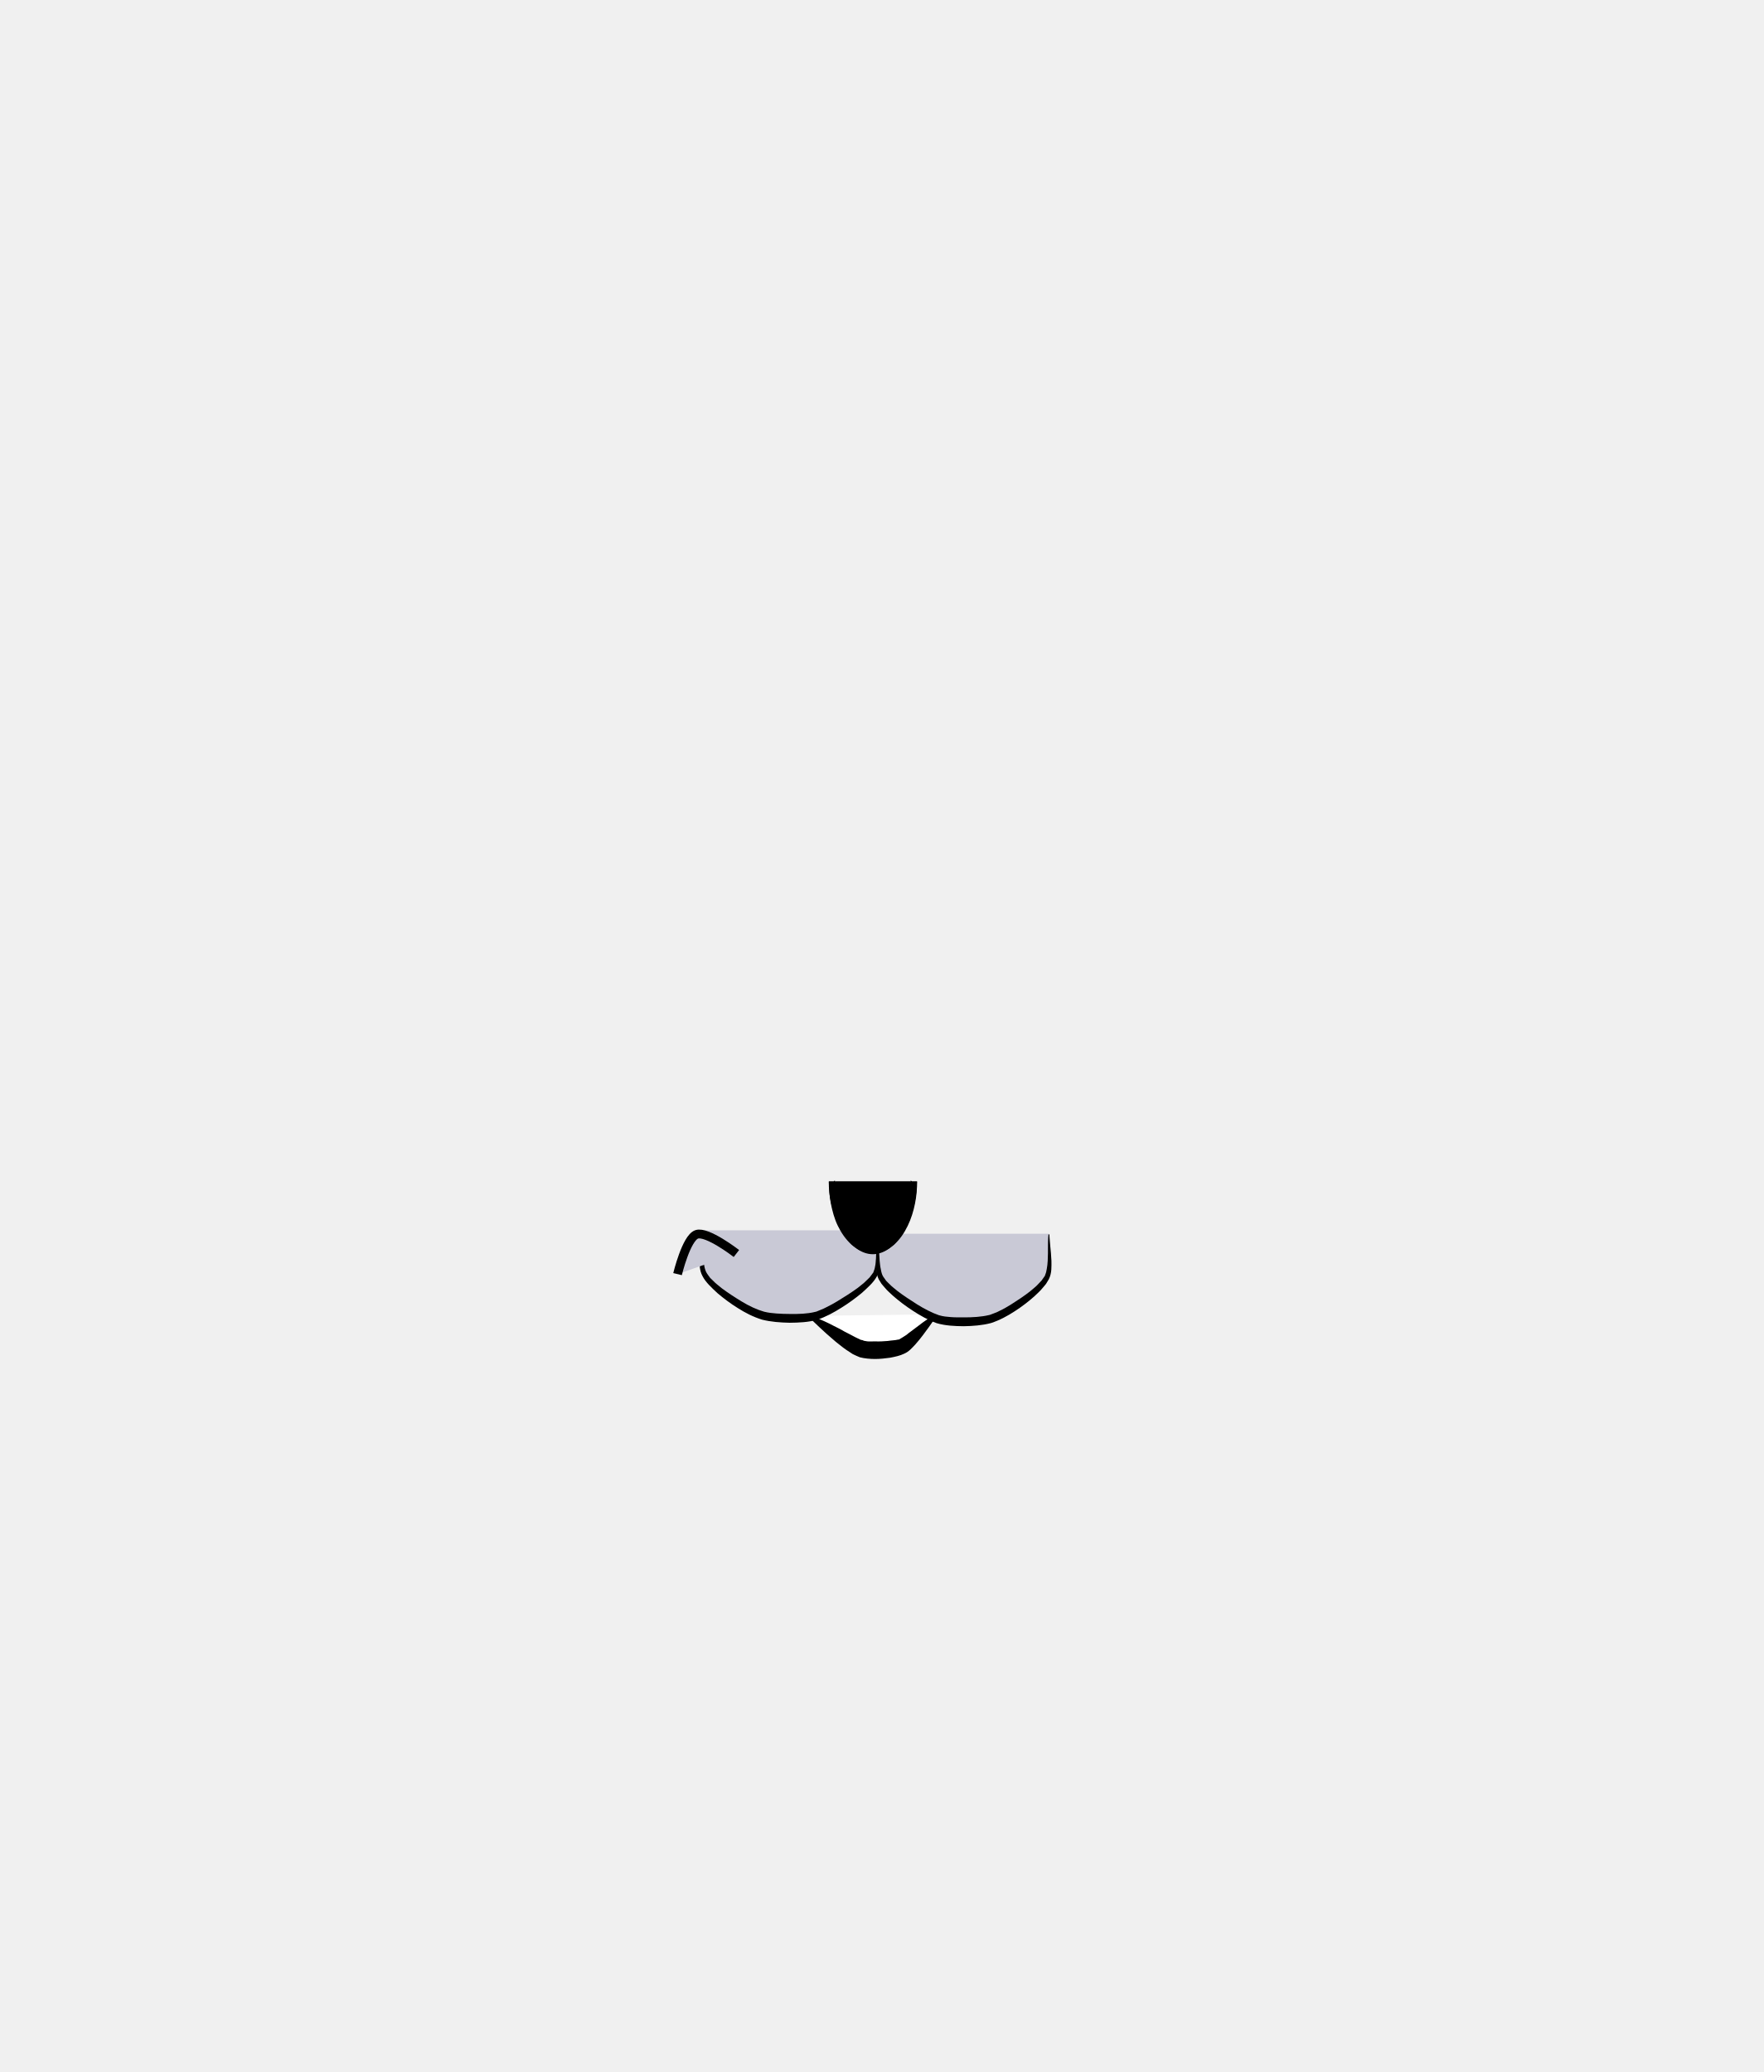
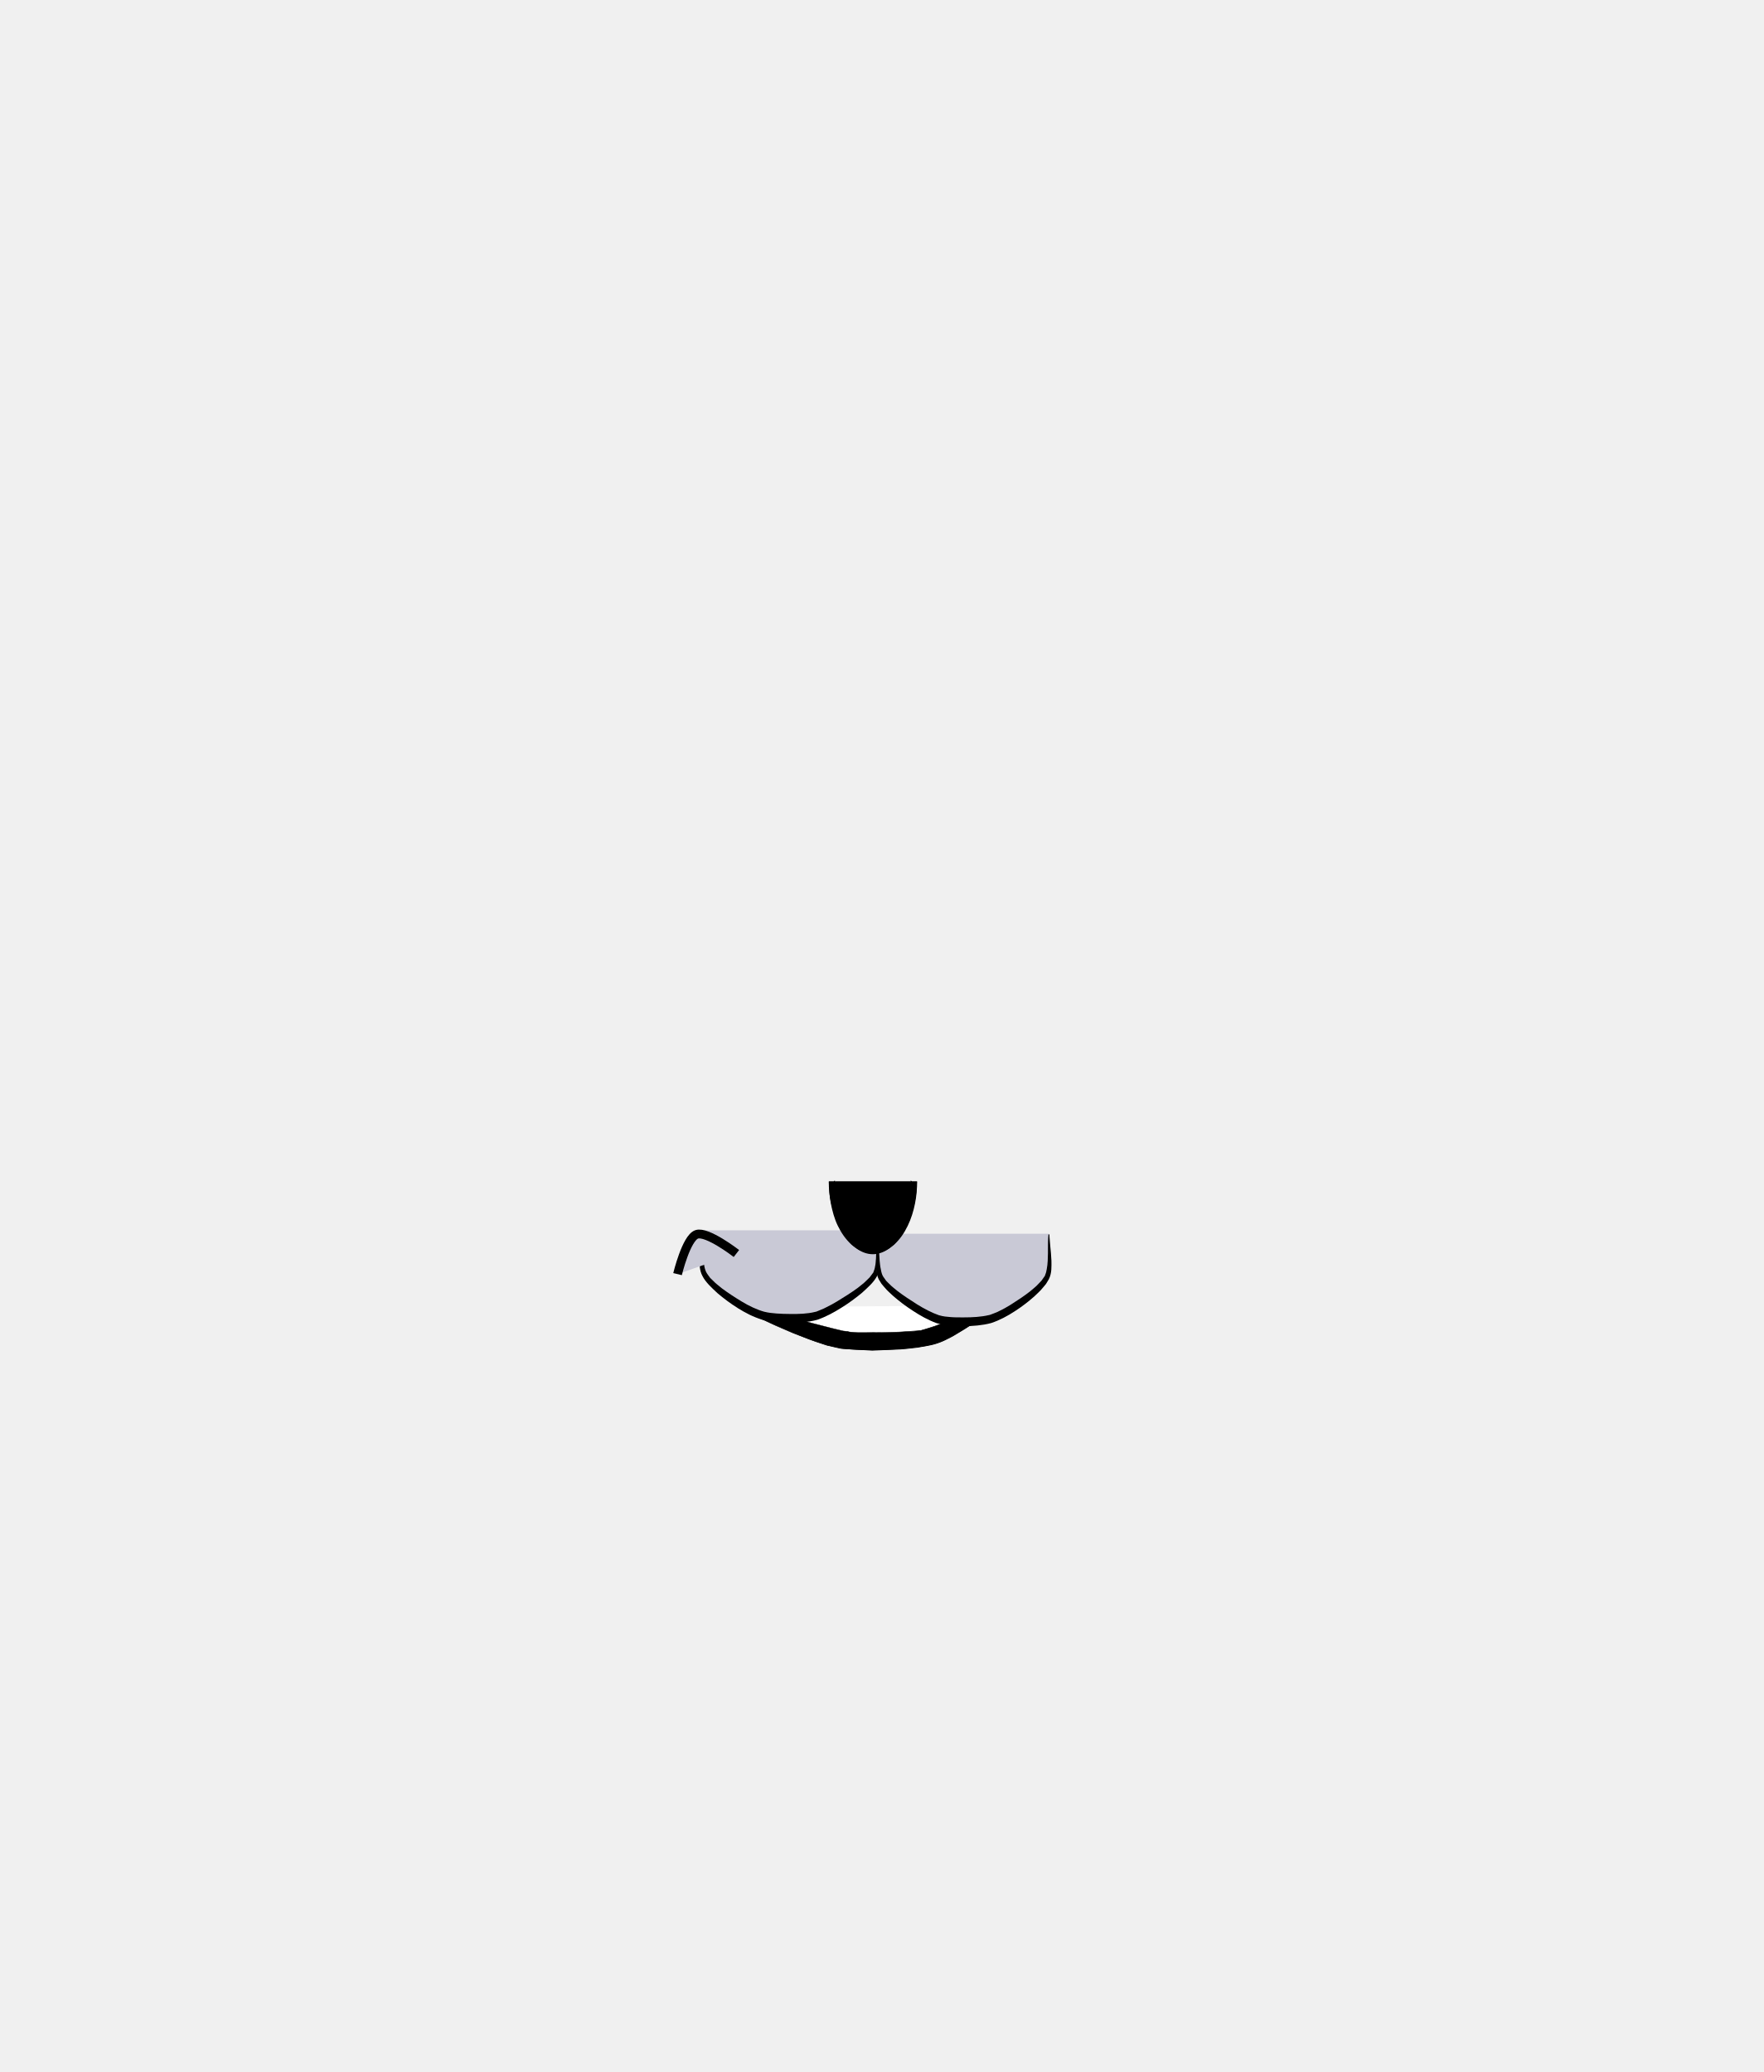
<svg xmlns="http://www.w3.org/2000/svg" version="1.1" id="Layer_1" x="0px" y="0px" width="200px" height="235px" viewBox="0 0 200 235" enable-background="new 0 0 200 235" xml:space="preserve">
  <g id="Ext">
</g>
  <g id="Guides">
</g>
  <g id="_x31_2_Col_Grid_1_" display="none" enable-background="new    ">
    <g id="Rectangle_xA0_Image_23_" display="inline" opacity="0.102">
	</g>
    <g id="Rectangle_xA0_Image_21_" display="inline" opacity="0.102">
	</g>
    <g id="Rectangle_xA0_Image_19_" display="inline" opacity="0.102">
	</g>
    <g id="Rectangle_xA0_Image_17_" display="inline" opacity="0.102">
	</g>
    <g id="Rectangle_xA0_Image_15_" display="inline" opacity="0.102">
	</g>
    <g id="Rectangle_xA0_Image_13_" display="inline" opacity="0.102">
	</g>
    <g id="Rectangle_xA0_Image_11_" display="inline" opacity="0.102">
	</g>
    <g id="Rectangle_xA0_Image_9_" display="inline" opacity="0.102">
	</g>
    <g id="Rectangle_xA0_Image_7_" display="inline" opacity="0.102">
	</g>
    <g id="Rectangle_xA0_Image_5_" display="inline" opacity="0.102">
	</g>
    <g id="Rectangle_xA0_Image_3_" display="inline" opacity="0.102">
	</g>
    <g id="Rectangle_xA0_Image_1_" display="inline" opacity="0.102">
	</g>
  </g>
  <g id="Bg">
</g>
  <g id="main">
    <g id="Progress">
	</g>
    <g id="Text">
	</g>
  </g>
  <g id="pane">
</g>
  <g>
    <g>
-       <path fill="#FFFFFF" d="M91.75,149.25c0,0,3.998,3.987,5.75,4.5c1.266,0.37,4.125,0.187,5.25-0.5    c1.158-0.707,3.453-4.188,3.453-4.188" />
-       <path d="M91.82,149.179c0,0,0.304,0.1,0.793,0.298c0.487,0.2,1.169,0.497,1.923,0.896c0.382,0.194,0.797,0.388,1.2,0.634    c0.413,0.202,0.861,0.452,1.26,0.657c0.201,0.094,0.416,0.21,0.605,0.291c0.075,0.012,0.146,0.026,0.215,0.044l0.096,0.043    l0.047,0.023l0.024,0.013l0.003,0.001c0.026,0.008-0.223-0.057-0.114-0.028l0.013,0.002l0.025,0.004l0.415,0.071    c0.155,0.032,0.183,0.002,0.279,0.011c0.128,0.009,0.381-0.002,0.616-0.005c0.473,0.023,0.959-0.003,1.424-0.044    c0.431-0.069,0.927-0.081,1.151-0.152l0.092-0.016l0.024-0.003l0.012-0.001l0.006-0.001h0.003c0.03-0.02-0.249,0.171-0.128,0.089    l0.083-0.054c0.108-0.073,0.224-0.136,0.338-0.196c0.223-0.124,0.289-0.191,0.453-0.286c0.138-0.064,0.33-0.27,0.502-0.379    c0.181-0.125,0.354-0.254,0.519-0.388c0.664-0.518,1.266-0.954,1.704-1.245c0.439-0.293,0.714-0.45,0.714-0.45l0.168,0.109    c0,0-0.606,0.964-1.639,2.327c-0.256,0.344-0.549,0.698-0.879,1.073c-0.363,0.374-0.67,0.757-1.215,1.005    c-0.507,0.25-1.06,0.357-1.618,0.466c-0.562,0.082-1.136,0.141-1.714,0.144c-0.566-0.002-1.192-0.057-1.718-0.195    c-0.293-0.109-0.539-0.241-0.804-0.361c-0.239-0.146-0.463-0.305-0.689-0.452c-0.451-0.299-0.839-0.64-1.229-0.938    c-0.37-0.321-0.719-0.624-1.042-0.904c-1.268-1.143-2.061-1.959-2.061-1.959L91.82,149.179z" />
+       <g>
+         <path fill="#FFFFFF" d="M83.825,148.25c0,0,8.057,3.986,11.588,4.5c2.552,0.37,8.313,0.188,10.581-0.5     c2.335-0.707,6.96-4.188,6.96-4.188" />
+         <path d="M83.827,148.245c0,0,1.75,0.869,4.439,2.03c0.677,0.278,1.411,0.58,2.187,0.898c0.787,0.289,1.604,0.632,2.482,0.893     c0.863,0.302,1.785,0.522,2.729,0.675c0.956,0.11,1.928,0.151,2.905,0.149c0.975,0.011,1.952-0.018,2.91-0.077     c0.958-0.053,1.901-0.134,2.805-0.271c0.912-0.107,1.758-0.333,2.532-0.667c0.759-0.347,1.452-0.728,2.079-1.105     c1.254-0.754,2.266-1.439,2.964-1.931c0.695-0.496,1.093-0.78,1.093-0.78l0.006,0.008c0,0-0.394,0.288-1.084,0.793     c-0.692,0.5-1.696,1.196-2.944,1.967c-0.622,0.385-1.317,0.778-2.08,1.137c-0.763,0.345-1.645,0.566-2.552,0.673     c-0.907,0.136-1.853,0.215-2.813,0.266c-0.96,0.057-1.938,0.083-2.915,0.069c-0.976-0.002-1.959-0.048-2.912-0.161     c-0.951-0.156-1.875-0.383-2.739-0.688c-0.878-0.265-1.695-0.609-2.481-0.903c-0.775-0.323-1.507-0.628-2.184-0.91     c-2.684-1.176-4.43-2.053-4.43-2.053L83.827,148.245z" />
+       </g>
+       <g>
+         <path d="M83.965,148.18c0,0,0.613,0.1,1.599,0.297c0.982,0.2,2.357,0.498,3.876,0.896c0.77,0.193,1.606,0.388,2.417,0.634     c0.833,0.202,1.737,0.452,2.54,0.657c0.405,0.094,0.838,0.21,1.22,0.291c0.15,0.012,0.294,0.025,0.433,0.044l0.194,0.043     l0.094,0.022l0.049,0.014l0.006,0.001c0.052,0.008-0.449-0.058-0.229-0.028l0.025,0.002l0.051,0.004l0.836,0.071     c0.312,0.032,0.368,0.002,0.562,0.011c0.258,0.01,0.769-0.002,1.243-0.005c0.953,0.023,1.932-0.003,2.871-0.044     c0.869-0.068,1.864-0.081,2.319-0.152l0.185-0.016l0.049-0.003l0.023-0.001l0.014-0.001h0.005     c0.061-0.021-0.501,0.171-0.256,0.089l0.165-0.054c0.218-0.073,0.452-0.136,0.681-0.196c0.45-0.124,0.582-0.191,0.913-0.286     c0.28-0.063,0.666-0.27,1.012-0.379c0.365-0.125,0.714-0.254,1.047-0.388c1.339-0.518,2.551-0.954,3.433-1.245     c0.886-0.293,1.441-0.45,1.441-0.45l0.338,0.109c0,0-1.22,0.964-3.303,2.326c-0.516,0.345-1.105,0.699-1.771,1.074     c-0.733,0.373-1.351,0.756-2.451,1.004c-1.022,0.25-2.136,0.357-3.261,0.467c-1.131,0.082-2.289,0.141-3.454,0.144     c-1.142-0.002-2.403-0.057-3.463-0.194c-0.59-0.109-1.086-0.242-1.62-0.361c-0.482-0.146-0.934-0.305-1.39-0.452     c-0.909-0.299-1.691-0.64-2.477-0.938c-0.745-0.32-1.448-0.623-2.1-0.903c-2.555-1.144-4.154-1.959-4.154-1.959L83.965,148.18z" />
+         <path d="M83.964,148.175c0.983,0.172,1.965,0.362,2.935,0.602c0.972,0.229,1.949,0.437,2.917,0.683     c1.935,0.496,3.86,1.024,5.805,1.477l-0.003-0.001l0.434,0.044h0.002c0.113,0.025,0.226,0.048,0.338,0.079H96.39     c-0.06,0.079-0.164,0.003-0.244,0.012l-0.032-0.004l-0.007-0.001c0.006-0.013-0.019,0.028,0.023-0.027     c-0.031-0.029-0.009-0.008-0.014-0.015l0.016,0.003l0.063,0.006l0.129,0.011l0.515,0.043c0.34,0.04,0.688,0.032,1.031,0.029     l2.068-0.022c0.688-0.018,1.382-0.01,2.063-0.047l2.063-0.137l0.002-0.001l0.271-0.021h0.002h0.005l-0.01,0.002     c0.051,0.109,0.012,0.031,0.02,0.057l-0.009,0.004l-0.018,0.006l-0.036,0.012l-0.07,0.024l-0.143,0.049l-0.035,0.013     c0.001-0.001-0.008,0.003,0-0.001c-0.041-0.112-0.012-0.031-0.017-0.058l0.018-0.006l0.072-0.023l0.144-0.047l0.576-0.167     c0.383-0.118,0.768-0.233,1.145-0.363l2.249-0.839l2.257-0.821c0.748-0.288,1.519-0.519,2.281-0.757l0.012-0.004l0.012,0.004     l0.338,0.108l0.076,0.024l-0.063,0.045l-2.111,1.489c-0.697,0.504-1.406,0.997-2.153,1.425c-0.369,0.215-0.729,0.466-1.117,0.652     c-0.382,0.195-0.766,0.397-1.173,0.546c-0.402,0.156-0.823,0.274-1.247,0.353l-1.271,0.229c-0.854,0.094-1.717,0.216-2.576,0.229     l-2.579,0.108l-2.582-0.146c-0.422-0.041-0.872-0.008-1.286-0.136l-1.259-0.285l-0.003-0.001     c-0.874-0.275-1.741-0.574-2.591-0.915c-0.86-0.314-1.711-0.662-2.545-1.038c-0.846-0.352-1.667-0.762-2.495-1.15l-2.481-1.18     l-0.011-0.005l0.011-0.005L83.964,148.175z M83.965,148.185l-0.286,0.144l0-0.01l2.488,1.164c0.832,0.385,1.652,0.789,2.5,1.137     c0.839,0.372,1.685,0.712,2.547,1.021c0.853,0.337,1.718,0.629,2.593,0.9l-0.003-0.001l1.261,0.277     c0.417,0.126,0.842,0.087,1.275,0.127l2.572,0.137l2.579-0.105c0.863-0.012,1.707-0.132,2.563-0.225l1.271-0.228     c0.419-0.077,0.834-0.192,1.231-0.346c0.402-0.146,0.782-0.346,1.165-0.541c0.39-0.187,0.737-0.431,1.112-0.647     c0.748-0.428,1.452-0.917,2.151-1.42l2.109-1.483l0.012,0.069l-0.337-0.11l0.023,0.001c-0.767,0.238-1.531,0.464-2.279,0.751     l-2.259,0.817l-2.253,0.835c-0.381,0.131-0.764,0.244-1.146,0.362l-0.577,0.166l-0.143,0.045l-0.071,0.023l-0.018,0.006     c-0.011-0.024,0.013,0.06-0.034-0.052l0.011-0.005l0.036-0.013l0.142-0.049l0.071-0.023l0.036-0.013l0.018-0.006l0.009-0.003     l0.004-0.002l-0.005,0.002c0.043,0.112,0.012,0.031,0.021,0.057l0.001,0.002h-0.011h-0.005h0.002l-0.27,0.021l0.001-0.001     l-2.064,0.134c-0.694,0.036-1.38,0.027-2.07,0.043l-2.069,0.018c-0.346,0.003-0.688,0.01-1.034-0.031l-0.515-0.044l-0.128-0.011     l-0.066-0.008l-0.016-0.002c-0.008-0.007,0.012,0.015-0.022-0.016c0.039-0.056,0.01-0.016,0.021-0.028l0.009,0.002l0.032,0.004     c0.075,0.028,0.196-0.017,0.231,0.071h-0.002c-0.109-0.031-0.223-0.054-0.335-0.079h0.001l-0.431-0.044l-0.003-0.001     c-1.945-0.457-3.87-0.99-5.803-1.491c-0.966-0.248-1.943-0.459-2.915-0.689C85.926,148.552,84.949,148.358,83.965,148.185z" />
+       </g>
    </g>
    <g id="browserhead">
      <g>
        <g>
          <g>
            <path fill="#C9C9D6" d="M79.615,139.539c0,1.25-0.539,3.818,0,5c0.761,1.672,4.463,4.324,6.627,5       c1.531,0.479,5.139,0.549,6.627,0c2.104-0.775,5.845-3.332,6.627-5c0.553-1.178,0-5,0-5" />
-             <path d="M79.665,139.541c0,0,0.067,0.525,0.06,1.459c-0.002,0.462-0.008,1.021,0.027,1.645       c0.053,0.606,0.113,1.349,0.432,1.809c0.114,0.158,0.227,0.335,0.35,0.486c0.127,0.125,0.256,0.25,0.389,0.377       c0.23,0.257,0.615,0.522,0.927,0.795c0.694,0.518,1.464,1.02,2.271,1.508c0.797,0.49,1.705,0.917,2.523,1.148       c0.544,0.135,0.914,0.16,1.418,0.205c0.492,0.043,0.994,0.045,1.495,0.053c0.987,0.019,2.038-0.021,2.85-0.23l0.153-0.036       c-0.022,0.017,0.096-0.036,0.138-0.053l0.356-0.146c0.248-0.095,0.468-0.195,0.664-0.304c0.41-0.196,0.826-0.428,1.236-0.676       c0.811-0.493,1.59-0.985,2.291-1.498c0.32-0.274,0.689-0.515,0.951-0.798c0.142-0.139,0.279-0.271,0.416-0.405       c0.104-0.14,0.206-0.276,0.307-0.409l0.076-0.102l0.019-0.023l0.01-0.014l0.005-0.007c0.023-0.06-0.027,0.073-0.021,0.057       l0.024-0.067l0.095-0.271c0.078-0.188,0.084-0.333,0.115-0.479c0.07-0.276,0.1-0.623,0.132-0.933       c0.054-0.624,0.065-1.181,0.069-1.639c0.003-0.921,0.006-1.447,0.006-1.447l0.098-0.014c0,0,0.08,0.521,0.164,1.438       c0.04,0.459,0.081,1.016,0.087,1.659c-0.015,0.63,0.025,1.41-0.358,2.122c-0.386,0.719-1.051,1.285-1.717,1.896       c-0.699,0.576-1.467,1.148-2.309,1.668c-0.836,0.529-1.741,1.024-2.729,1.367c-1.018,0.285-2.082,0.33-3.137,0.34       c-1.049-0.021-2.123-0.097-3.131-0.351c-1.006-0.31-1.922-0.784-2.755-1.315c-0.843-0.521-1.605-1.101-2.298-1.686       c-0.654-0.611-1.326-1.214-1.689-1.915c-0.404-0.723-0.345-1.495-0.348-2.127c0.025-0.644,0.084-1.198,0.13-1.655       c0.1-0.912,0.108-1.438,0.109-1.438L79.665,139.541z" />
+             <path d="M79.665,139.541c0,0,0.067,0.525,0.06,1.459c-0.002,0.462-0.008,1.021,0.027,1.645c0.053,0.606,0.113,1.35,0.432,1.81       c0.114,0.157,0.227,0.335,0.35,0.485c0.127,0.125,0.256,0.25,0.389,0.377c0.23,0.258,0.615,0.522,0.927,0.795       c0.694,0.519,1.464,1.021,2.271,1.509c0.797,0.489,1.705,0.917,2.523,1.147c0.544,0.135,0.914,0.16,1.418,0.205       c0.492,0.043,0.994,0.045,1.495,0.053c0.987,0.02,2.038-0.021,2.85-0.229l0.153-0.036c-0.022,0.018,0.096-0.035,0.138-0.053       l0.356-0.146c0.248-0.095,0.468-0.194,0.664-0.304c0.41-0.196,0.826-0.428,1.236-0.676c0.811-0.493,1.59-0.985,2.291-1.498       c0.32-0.274,0.689-0.515,0.951-0.798c0.142-0.139,0.279-0.271,0.416-0.405c0.104-0.14,0.206-0.276,0.307-0.409l0.076-0.102       l0.019-0.023l0.01-0.014l0.005-0.007c0.023-0.06-0.027,0.073-0.021,0.057l0.024-0.067l0.095-0.271       c0.078-0.188,0.084-0.333,0.115-0.479c0.07-0.275,0.1-0.623,0.132-0.933c0.054-0.624,0.065-1.181,0.069-1.639       c0.003-0.921,0.006-1.447,0.006-1.447l0.098-0.014c0,0,0.08,0.521,0.164,1.438c0.04,0.459,0.081,1.017,0.087,1.659       c-0.015,0.63,0.025,1.41-0.358,2.122c-0.386,0.719-1.051,1.285-1.717,1.896c-0.699,0.576-1.467,1.148-2.309,1.668       c-0.836,0.529-1.741,1.024-2.729,1.367c-1.018,0.285-2.082,0.33-3.137,0.34c-1.049-0.021-2.123-0.097-3.131-0.351       c-1.006-0.31-1.922-0.784-2.755-1.315c-0.843-0.521-1.605-1.101-2.298-1.686c-0.654-0.611-1.326-1.214-1.689-1.915       c-0.404-0.723-0.345-1.495-0.348-2.127c0.025-0.644,0.084-1.198,0.13-1.655c0.1-0.912,0.108-1.438,0.109-1.438L79.665,139.541z       " />
          </g>
          <g>
-             <path fill="#C9C9D6" d="M99.615,139.926c0,0-0.538,3.82,0,5c0.759,1.666,4.396,4.223,6.443,5c1.447,0.549,4.955,0.479,6.443,0       c2.104-0.678,5.703-3.328,6.443-5c0.525-1.184,0-3.75,0-5" />
-             <path d="M99.664,139.934c0,0,0.006,0.519,0.013,1.428c0.005,0.451,0.019,1,0.07,1.615c0.037,0.305,0.053,0.639,0.132,0.955       c0.053,0.332,0.136,0.639,0.266,0.846c0.111,0.158,0.227,0.322,0.343,0.488c0.124,0.139,0.257,0.248,0.382,0.377       c0.226,0.25,0.592,0.516,0.903,0.781c0.679,0.52,1.439,1.016,2.229,1.516c0.773,0.484,1.693,0.963,2.462,1.226       c0.547,0.158,0.859,0.17,1.354,0.214c0.479,0.04,0.973,0.032,1.464,0.033c0.974,0.005,2.002-0.057,2.836-0.256       c0.032-0.008,0.151-0.034,0.112-0.022l0.179-0.067l0.354-0.135c0.25-0.084,0.445-0.188,0.641-0.289       c0.393-0.181,0.799-0.422,1.197-0.664c0.783-0.496,1.541-0.994,2.209-1.521c0.312-0.275,0.66-0.525,0.91-0.812       c0.131-0.141,0.273-0.274,0.391-0.412c0.099-0.141,0.195-0.278,0.289-0.414c0.017-0.008,0.07-0.121,0.054-0.045l0.049-0.135       l0.097-0.267c0.064-0.179,0.053-0.298,0.099-0.445c0.06-0.29,0.091-0.636,0.108-0.937c0.035-0.615,0.028-1.131,0.028-1.585       c-0.004-0.913,0.063-1.403,0.063-1.403h0.1c0.001,0,0.009,0.477,0.104,1.379c0.043,0.45,0.103,0.98,0.127,1.614       c0,0.618,0.062,1.38-0.297,2.095c-0.102,0.17-0.207,0.34-0.312,0.516c-0.121,0.164-0.265,0.312-0.397,0.476       c-0.261,0.337-0.599,0.612-0.916,0.929c-0.668,0.596-1.414,1.174-2.234,1.701c-0.815,0.532-1.715,1.023-2.693,1.342       c-1.004,0.266-2.047,0.338-3.088,0.36c-1.032-0.008-2.104-0.058-3.088-0.351c-0.977-0.356-1.854-0.86-2.67-1.392       c-0.82-0.528-1.572-1.099-2.247-1.687c-0.321-0.312-0.663-0.582-0.931-0.918c-0.137-0.162-0.283-0.315-0.406-0.478       c-0.106-0.172-0.211-0.341-0.312-0.506c-0.347-0.738-0.295-1.481-0.313-2.108c0.009-0.634,0.048-1.185,0.087-1.637       c0.082-0.904,0.157-1.418,0.158-1.418L99.664,139.934z" />
+             <path fill="#C9C9D6" d="M99.615,139.926c0,0-0.538,3.82,0,5c0.759,1.666,4.396,4.223,6.443,5c1.446,0.549,4.955,0.479,6.442,0       c2.104-0.678,5.703-3.328,6.442-5c0.525-1.184,0-3.75,0-5" />
+             <path d="M99.664,139.934c0,0,0.006,0.52,0.013,1.428c0.005,0.451,0.019,1,0.07,1.615c0.037,0.306,0.053,0.64,0.132,0.955       c0.053,0.332,0.136,0.64,0.266,0.846c0.111,0.158,0.227,0.322,0.343,0.488c0.124,0.14,0.257,0.248,0.382,0.377       c0.226,0.25,0.592,0.517,0.903,0.781c0.679,0.52,1.438,1.016,2.229,1.516c0.773,0.484,1.693,0.963,2.462,1.227       c0.548,0.158,0.859,0.17,1.354,0.214c0.479,0.04,0.973,0.032,1.464,0.033c0.974,0.005,2.002-0.058,2.836-0.256       c0.032-0.009,0.151-0.034,0.112-0.022l0.179-0.066l0.354-0.135c0.25-0.084,0.444-0.188,0.641-0.289       c0.393-0.182,0.799-0.422,1.197-0.664c0.782-0.496,1.541-0.994,2.209-1.521c0.312-0.275,0.66-0.525,0.91-0.812       c0.131-0.141,0.272-0.273,0.391-0.412c0.099-0.141,0.195-0.277,0.289-0.413c0.017-0.009,0.07-0.121,0.054-0.046l0.049-0.135       l0.097-0.267c0.064-0.179,0.053-0.298,0.1-0.444c0.06-0.291,0.091-0.637,0.107-0.938c0.035-0.615,0.028-1.131,0.028-1.585       c-0.004-0.913,0.063-1.403,0.063-1.403h0.1c0.001,0,0.009,0.477,0.104,1.379c0.043,0.45,0.104,0.98,0.127,1.614       c0,0.618,0.062,1.38-0.297,2.095c-0.102,0.17-0.207,0.34-0.312,0.516c-0.121,0.164-0.265,0.312-0.397,0.477       c-0.261,0.337-0.599,0.612-0.916,0.93c-0.668,0.596-1.414,1.174-2.233,1.7c-0.815,0.532-1.716,1.023-2.693,1.343       c-1.004,0.266-2.047,0.338-3.088,0.359c-1.032-0.008-2.104-0.059-3.088-0.352c-0.978-0.355-1.854-0.859-2.67-1.392       c-0.82-0.528-1.572-1.099-2.247-1.687c-0.321-0.312-0.663-0.582-0.931-0.918c-0.137-0.162-0.283-0.315-0.406-0.479       c-0.106-0.172-0.211-0.341-0.312-0.506c-0.347-0.738-0.295-1.48-0.313-2.107c0.009-0.635,0.048-1.186,0.087-1.638       c0.082-0.903,0.157-1.418,0.158-1.418L99.664,139.934z" />
          </g>
          <path fill="#C9C9D6" stroke="#000000" stroke-miterlimit="10" d="M76.832,144.506c0,0,0.988-4.092,2.168-4.506      c1.18-0.413,4.506,2.168,4.506,2.168" />
        </g>
        <g>
          <path d="M98.977,142.25c2.759,0,5-4.25,5-8.25h-10C93.977,138,96.215,142.25,98.977,142.25z" />
-           <path d="M98.975,142.066c0.215-0.032,0.443-0.021,0.646-0.09c0.208-0.05,0.412-0.109,0.605-0.209      c0.203-0.076,0.379-0.205,0.562-0.316c0.185-0.113,0.333-0.275,0.498-0.411c0.298-0.313,0.569-0.647,0.798-1.013      c0.229-0.364,0.402-0.76,0.561-1.156c0.306-0.801,0.498-1.637,0.59-2.479c0.096-0.844,0.102-1.689,0.039-2.525l0.703,0.703      c-0.834,0.08-1.666,0.103-2.5,0.146c-0.834,0.03-1.667,0.034-2.5,0.049c-0.834-0.019-1.666-0.017-2.5-0.053      c-0.834-0.043-1.666-0.068-2.5-0.148l0.698-0.697c-0.063,0.836-0.057,1.683,0.038,2.525c0.094,0.844,0.287,1.682,0.593,2.48      c0.157,0.396,0.331,0.793,0.562,1.156c0.229,0.365,0.5,0.697,0.798,1.012c0.165,0.136,0.315,0.297,0.498,0.41      c0.184,0.111,0.36,0.24,0.562,0.316c0.193,0.1,0.399,0.159,0.61,0.211C98.542,142.047,98.76,142.034,98.975,142.066z       M98.979,142.166c-0.221-0.027-0.451-0.012-0.666-0.077c-0.22-0.048-0.436-0.106-0.637-0.206      c-0.417-0.166-0.777-0.438-1.121-0.719c-0.324-0.307-0.623-0.637-0.879-0.999c-0.256-0.363-0.479-0.748-0.674-1.146      c-0.388-0.799-0.61-1.647-0.783-2.517c-0.176-0.868-0.219-1.752-0.219-2.638V134h-0.023c3.334,0,6.666,0,10,0H104v-0.134      c0,0.886-0.064,1.77-0.242,2.638c-0.173,0.868-0.436,1.719-0.822,2.516c-0.194,0.397-0.41,0.782-0.666,1.146      c-0.256,0.362-0.551,0.694-0.875,1c-0.344,0.28-0.701,0.553-1.119,0.719c-0.201,0.099-0.417,0.158-0.638,0.206      C99.419,142.155,99.197,142.139,98.979,142.166z" />
+           <path d="M98.975,142.066c0.215-0.032,0.443-0.021,0.646-0.09c0.208-0.051,0.412-0.109,0.605-0.209      c0.203-0.076,0.379-0.205,0.562-0.316c0.185-0.113,0.333-0.275,0.498-0.411c0.298-0.313,0.569-0.647,0.798-1.013      c0.229-0.364,0.402-0.76,0.561-1.156c0.307-0.801,0.498-1.637,0.59-2.479c0.097-0.845,0.103-1.689,0.039-2.525l0.703,0.703      c-0.834,0.08-1.666,0.103-2.5,0.146c-0.834,0.03-1.667,0.034-2.5,0.05c-0.834-0.02-1.666-0.018-2.5-0.054      c-0.834-0.043-1.666-0.067-2.5-0.147l0.698-0.697c-0.063,0.836-0.057,1.683,0.038,2.525c0.094,0.844,0.287,1.682,0.593,2.479      c0.157,0.396,0.331,0.793,0.562,1.155c0.229,0.365,0.5,0.697,0.798,1.013c0.165,0.136,0.315,0.297,0.498,0.41      c0.184,0.11,0.36,0.239,0.562,0.315c0.193,0.101,0.399,0.159,0.61,0.211C98.542,142.047,98.76,142.034,98.975,142.066z       M98.979,142.166c-0.221-0.027-0.451-0.012-0.666-0.077c-0.22-0.048-0.436-0.106-0.637-0.206      c-0.417-0.166-0.777-0.438-1.121-0.719c-0.324-0.307-0.623-0.637-0.879-0.999c-0.256-0.363-0.479-0.748-0.674-1.146      c-0.388-0.799-0.61-1.647-0.783-2.518C94.043,135.634,94,134.75,94,133.864V134h-0.023c3.334,0,6.666,0,10,0H104v-0.134      c0,0.886-0.064,1.77-0.242,2.638c-0.173,0.868-0.436,1.719-0.822,2.516c-0.193,0.397-0.41,0.782-0.666,1.146      c-0.256,0.361-0.551,0.693-0.875,1c-0.344,0.279-0.701,0.553-1.119,0.719c-0.201,0.1-0.417,0.158-0.638,0.206      C99.419,142.155,99.197,142.139,98.979,142.166z" />
        </g>
      </g>
    </g>
  </g>
</svg>
